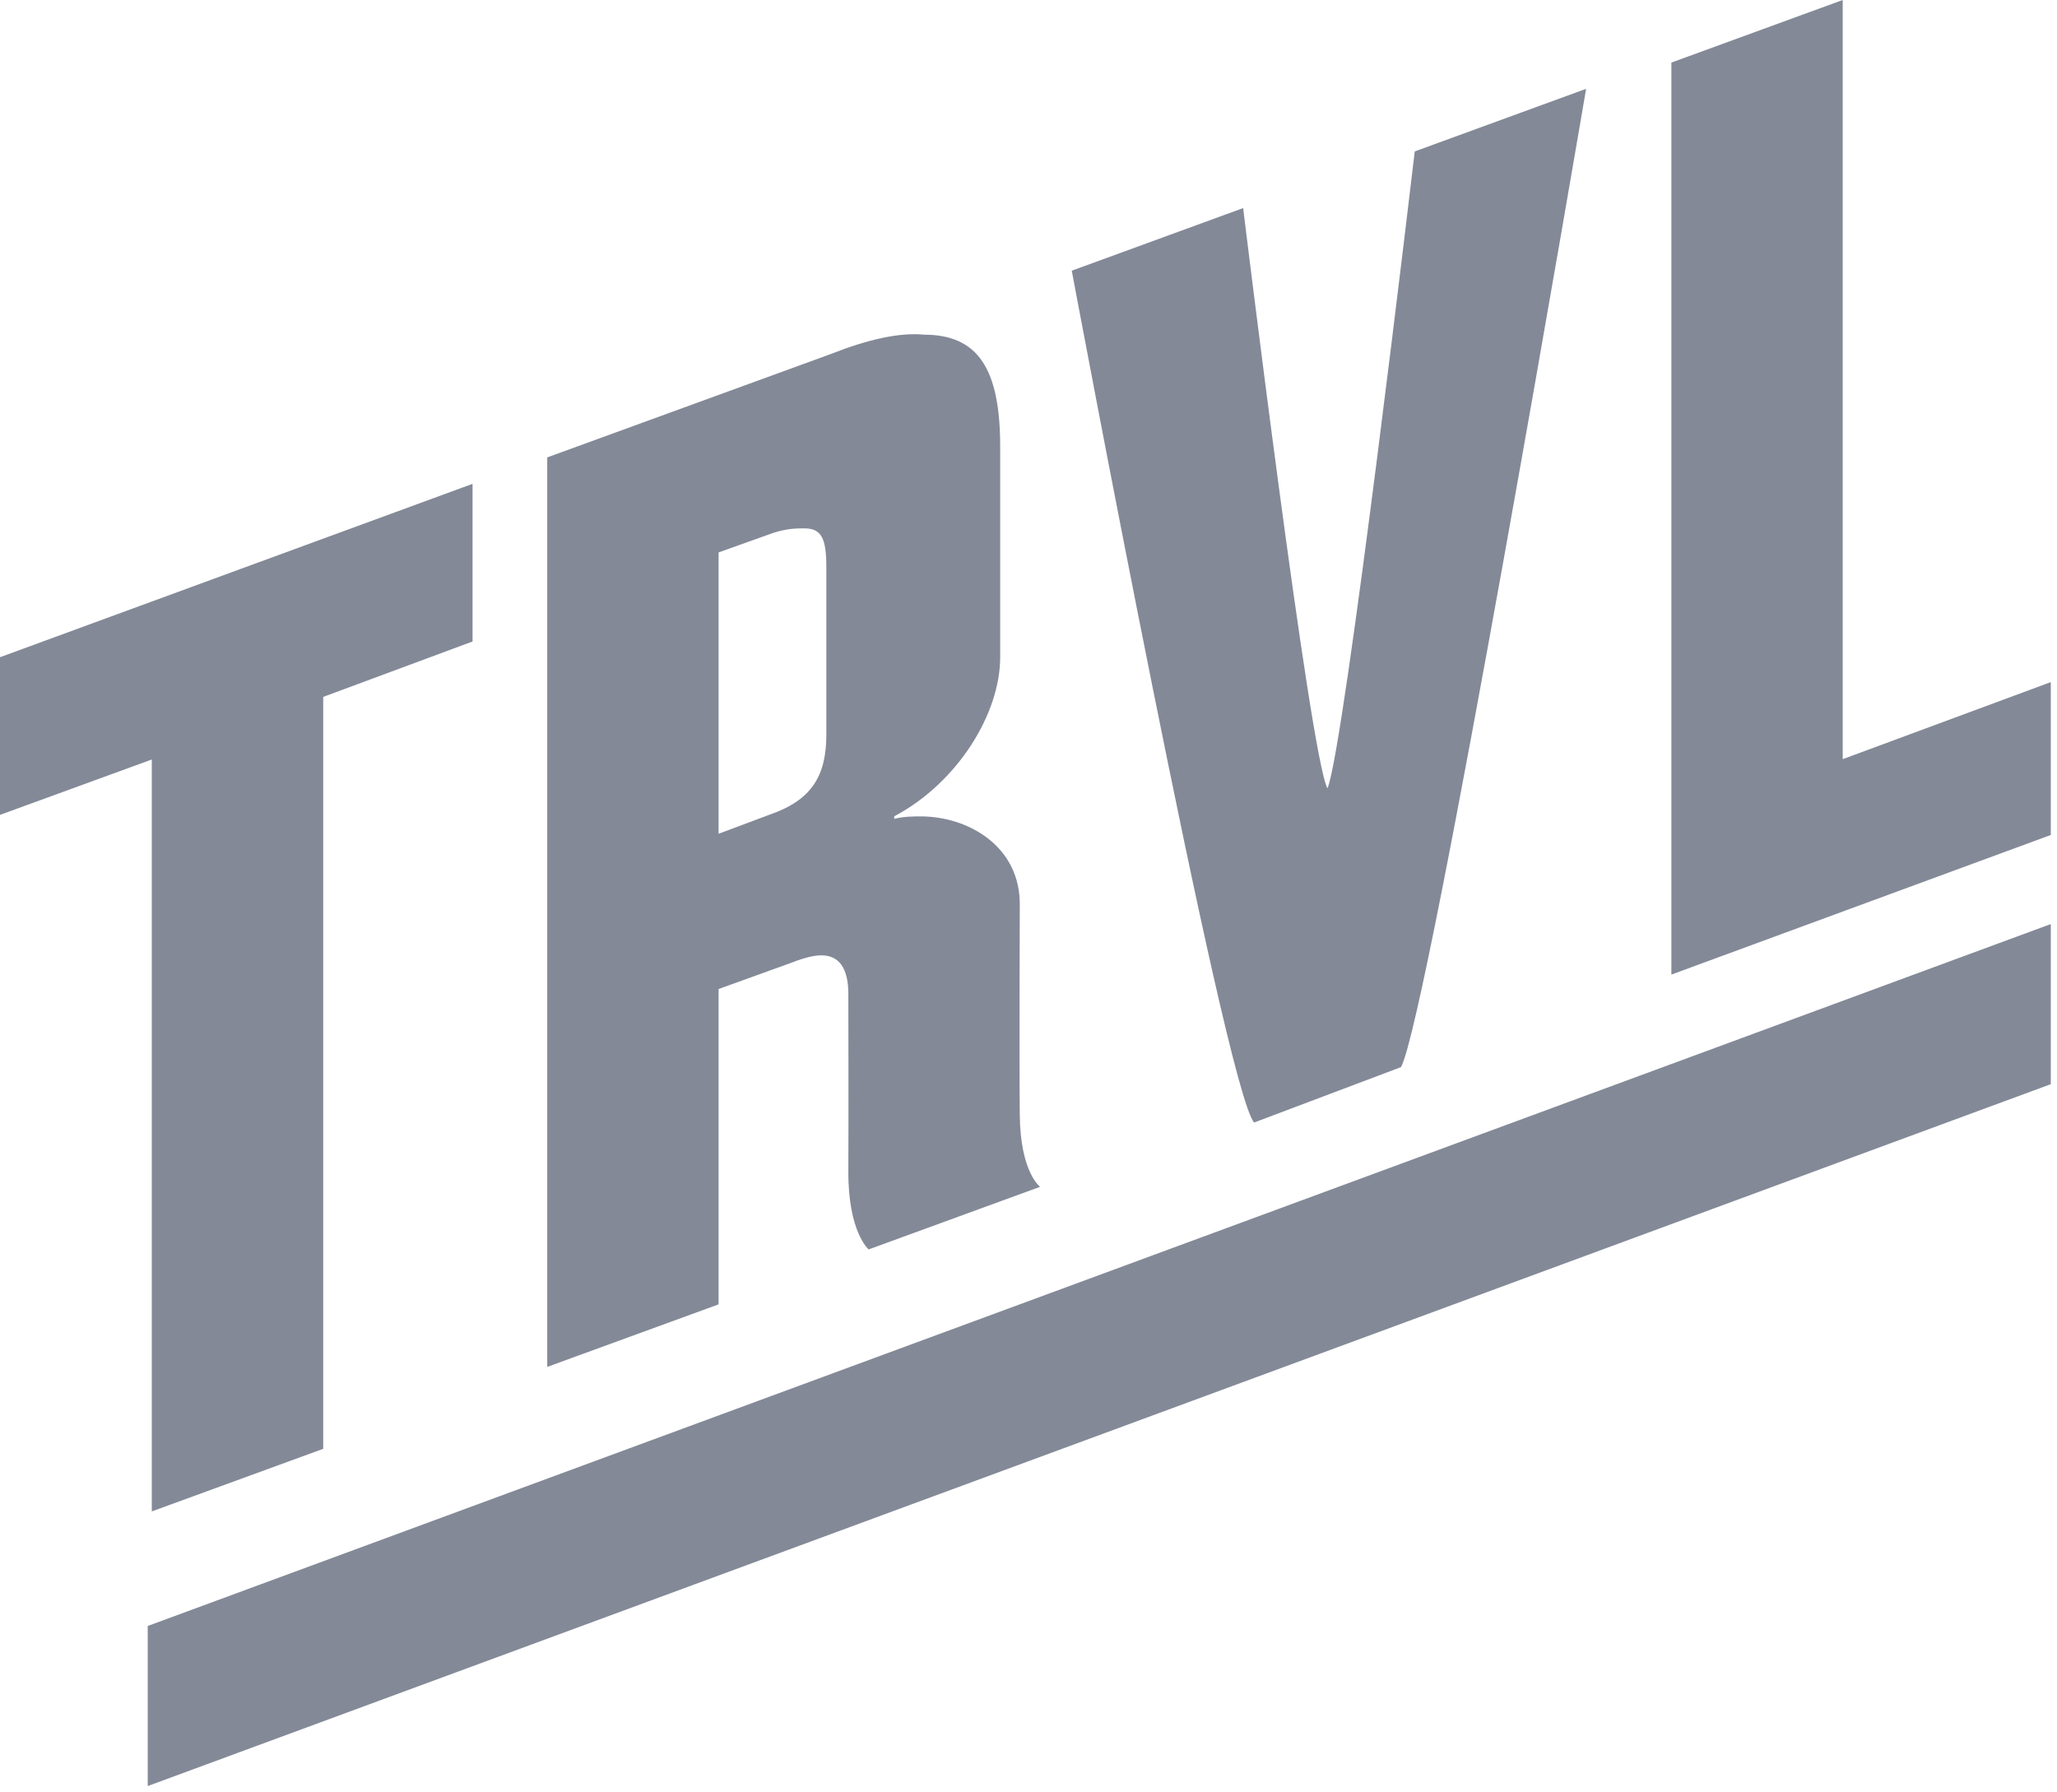
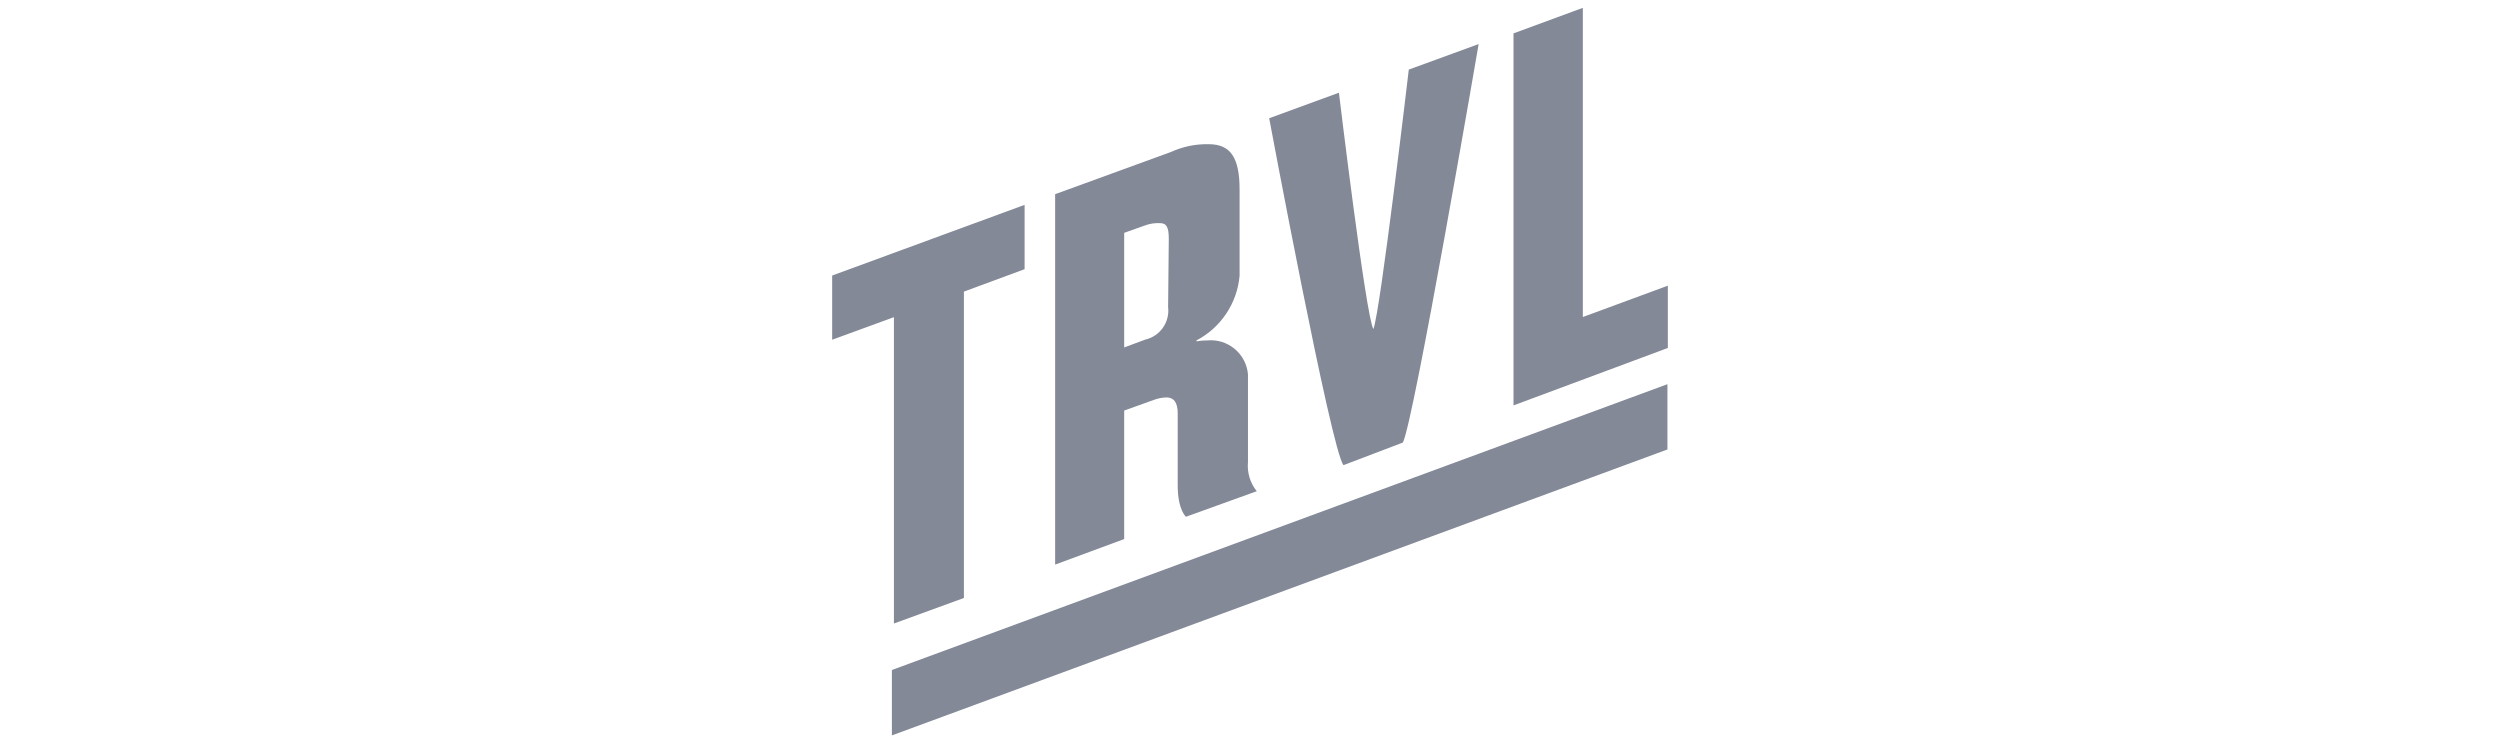
- <svg xmlns="http://www.w3.org/2000/svg" width="62" height="54" viewBox="0 0 62 54" fill="none">
-   <path fill-rule="evenodd" clip-rule="evenodd" d="M4.453 53.835V49.01L61.813 27.853V32.679L4.453 53.835ZM26.183 37.66C26.183 37.66 25.559 37.143 25.57 35.29C25.579 33.954 25.57 29.966 25.57 29.966C25.57 29.162 25.276 28.796 24.759 28.796C24.537 28.795 24.242 28.867 23.872 29.012L21.659 29.811V39.316L16.494 41.201V13.787L25.054 10.666C26.16 10.23 27.12 10.013 27.859 10.088C29.48 10.092 30.146 11.117 30.146 13.457V19.818C30.146 21.5 28.873 23.588 26.953 24.606V24.681C27.248 24.607 27.543 24.608 27.764 24.608C29.167 24.612 30.77 25.498 30.737 27.308C30.737 27.308 30.72 32.011 30.737 33.606C30.754 35.339 31.349 35.773 31.349 35.773L26.183 37.66ZM24.907 17.099C24.907 16.222 24.759 15.927 24.242 15.926C24.022 15.926 23.726 15.924 23.284 16.07L21.659 16.651V25.131L23.209 24.551C24.464 24.116 24.907 23.386 24.907 22.143V17.099ZM50.377 29.376V1.886L55.541 -1.96695e-09V22.883L61.813 20.56V25.168L50.377 29.376ZM9.742 21.006V43.67L4.575 45.557V22.893L5.84126e-09 24.562V19.81L14.243 14.584V19.336L9.742 21.006ZM42.227 32.165L37.8 33.835C36.913 32.808 32.304 8.159 32.304 8.159L37.47 6.272C37.47 6.272 39.495 22.883 40.012 23.762C40.529 22.519 42.642 4.564 42.642 4.564L47.807 2.677C47.807 2.677 43.037 30.704 42.227 32.165Z" fill="#838997" />
+ <svg xmlns="http://www.w3.org/2000/svg" viewBox="0 0 185 55">
+   <defs>
+     <style>.cls-1{fill:#838997;fill-rule:evenodd;}.cls-2{fill:none;}</style>
+   </defs>
+   <g id="Layer_2" data-name="Layer 2">
+     <g id="Layer_3" data-name="Layer 3">
+       <path class="cls-1" d="M66,54.42V49.58l57.39-21.15v4.83ZM87.76,38.24s-.62-.52-.61-2.36v-5.3c0-.81-.3-1.17-.82-1.17a2.82,2.82,0,0,0-.91.17l-2.23.8v9.51l-5.11,1.89V14.37l8.56-3.12a6.4,6.4,0,0,1,2.8-.58c1.63,0,2.29,1,2.29,3.37V20.4a6,6,0,0,1-3.19,4.79v.07a4.28,4.28,0,0,1,.81-.07,2.76,2.76,0,0,1,3,2.51c0,.07,0,.13,0,.2v6.29A3,3,0,0,0,93,36.35ZM86.49,17.68c0-.87-.16-1.17-.67-1.17a2.88,2.88,0,0,0-1,.14l-1.63.58v8.48l1.56-.58a2.2,2.2,0,0,0,1.69-2.41ZM112,30V2.47L117.13.58V23.46l6.29-2.32v4.61ZM71.33,21.58V44.25l-5.18,1.89V23.47l-4.57,1.67V20.39l14.24-5.23v4.76Zm32.48,11.17-4.39,1.67c-.89-1-5.5-25.67-5.5-25.67l5.16-1.89s2,16.61,2.55,17.49c.51-1.24,2.62-19.2,2.62-19.2l5.17-1.89S104.61,31.28,103.81,32.75Z" />
+       <rect class="cls-2" width="185" height="55" />
+     </g>
+   </g>
</svg>
